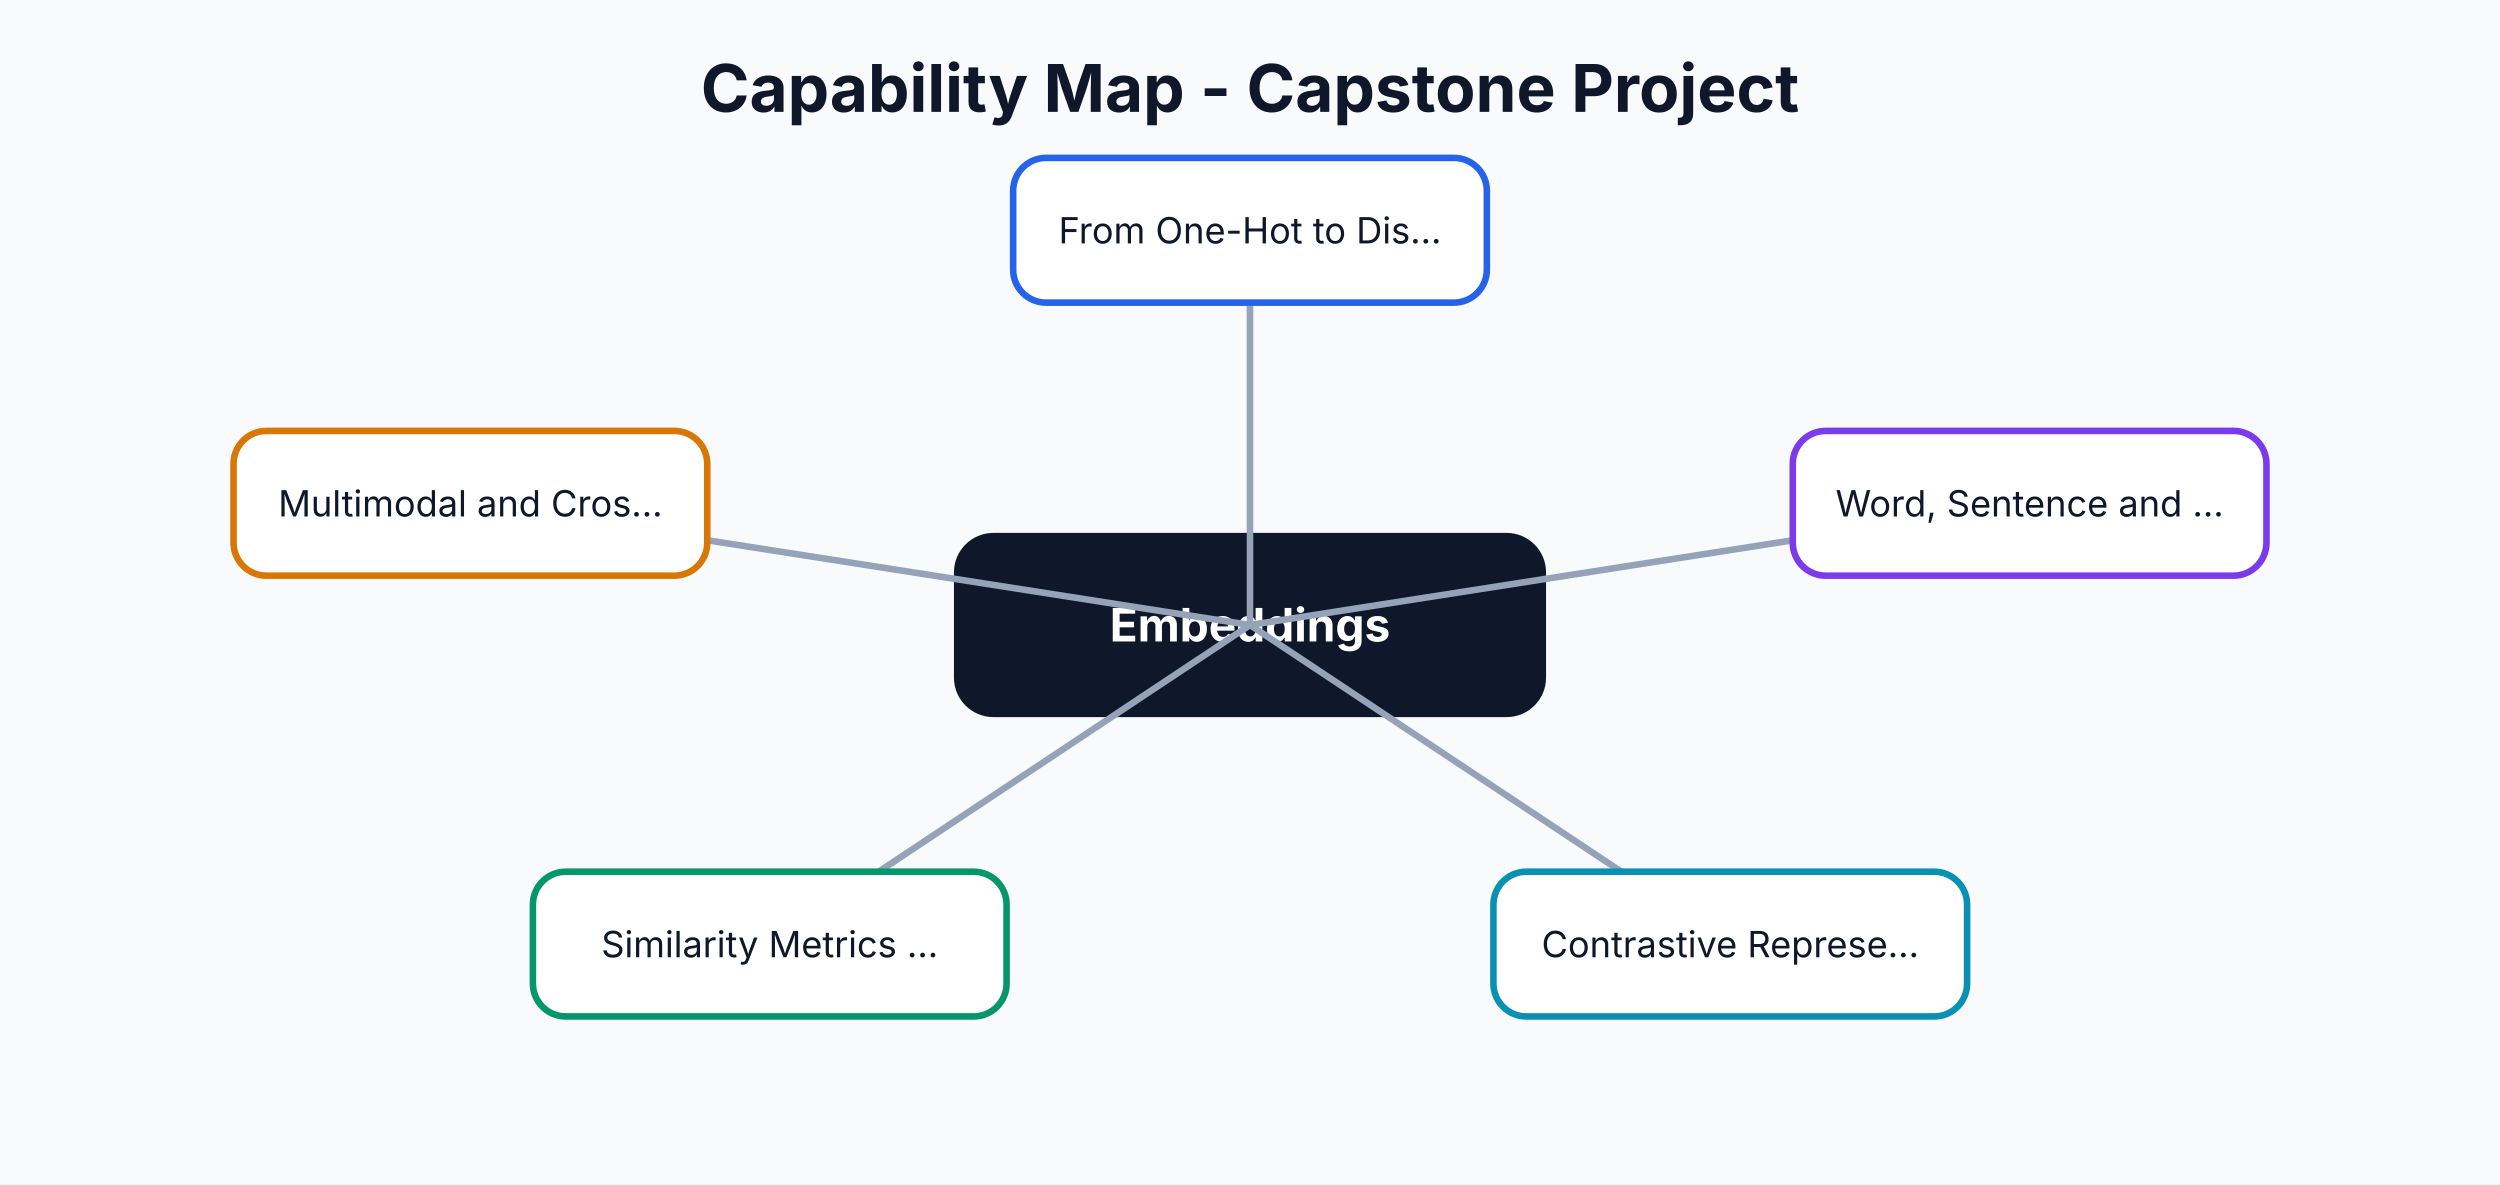
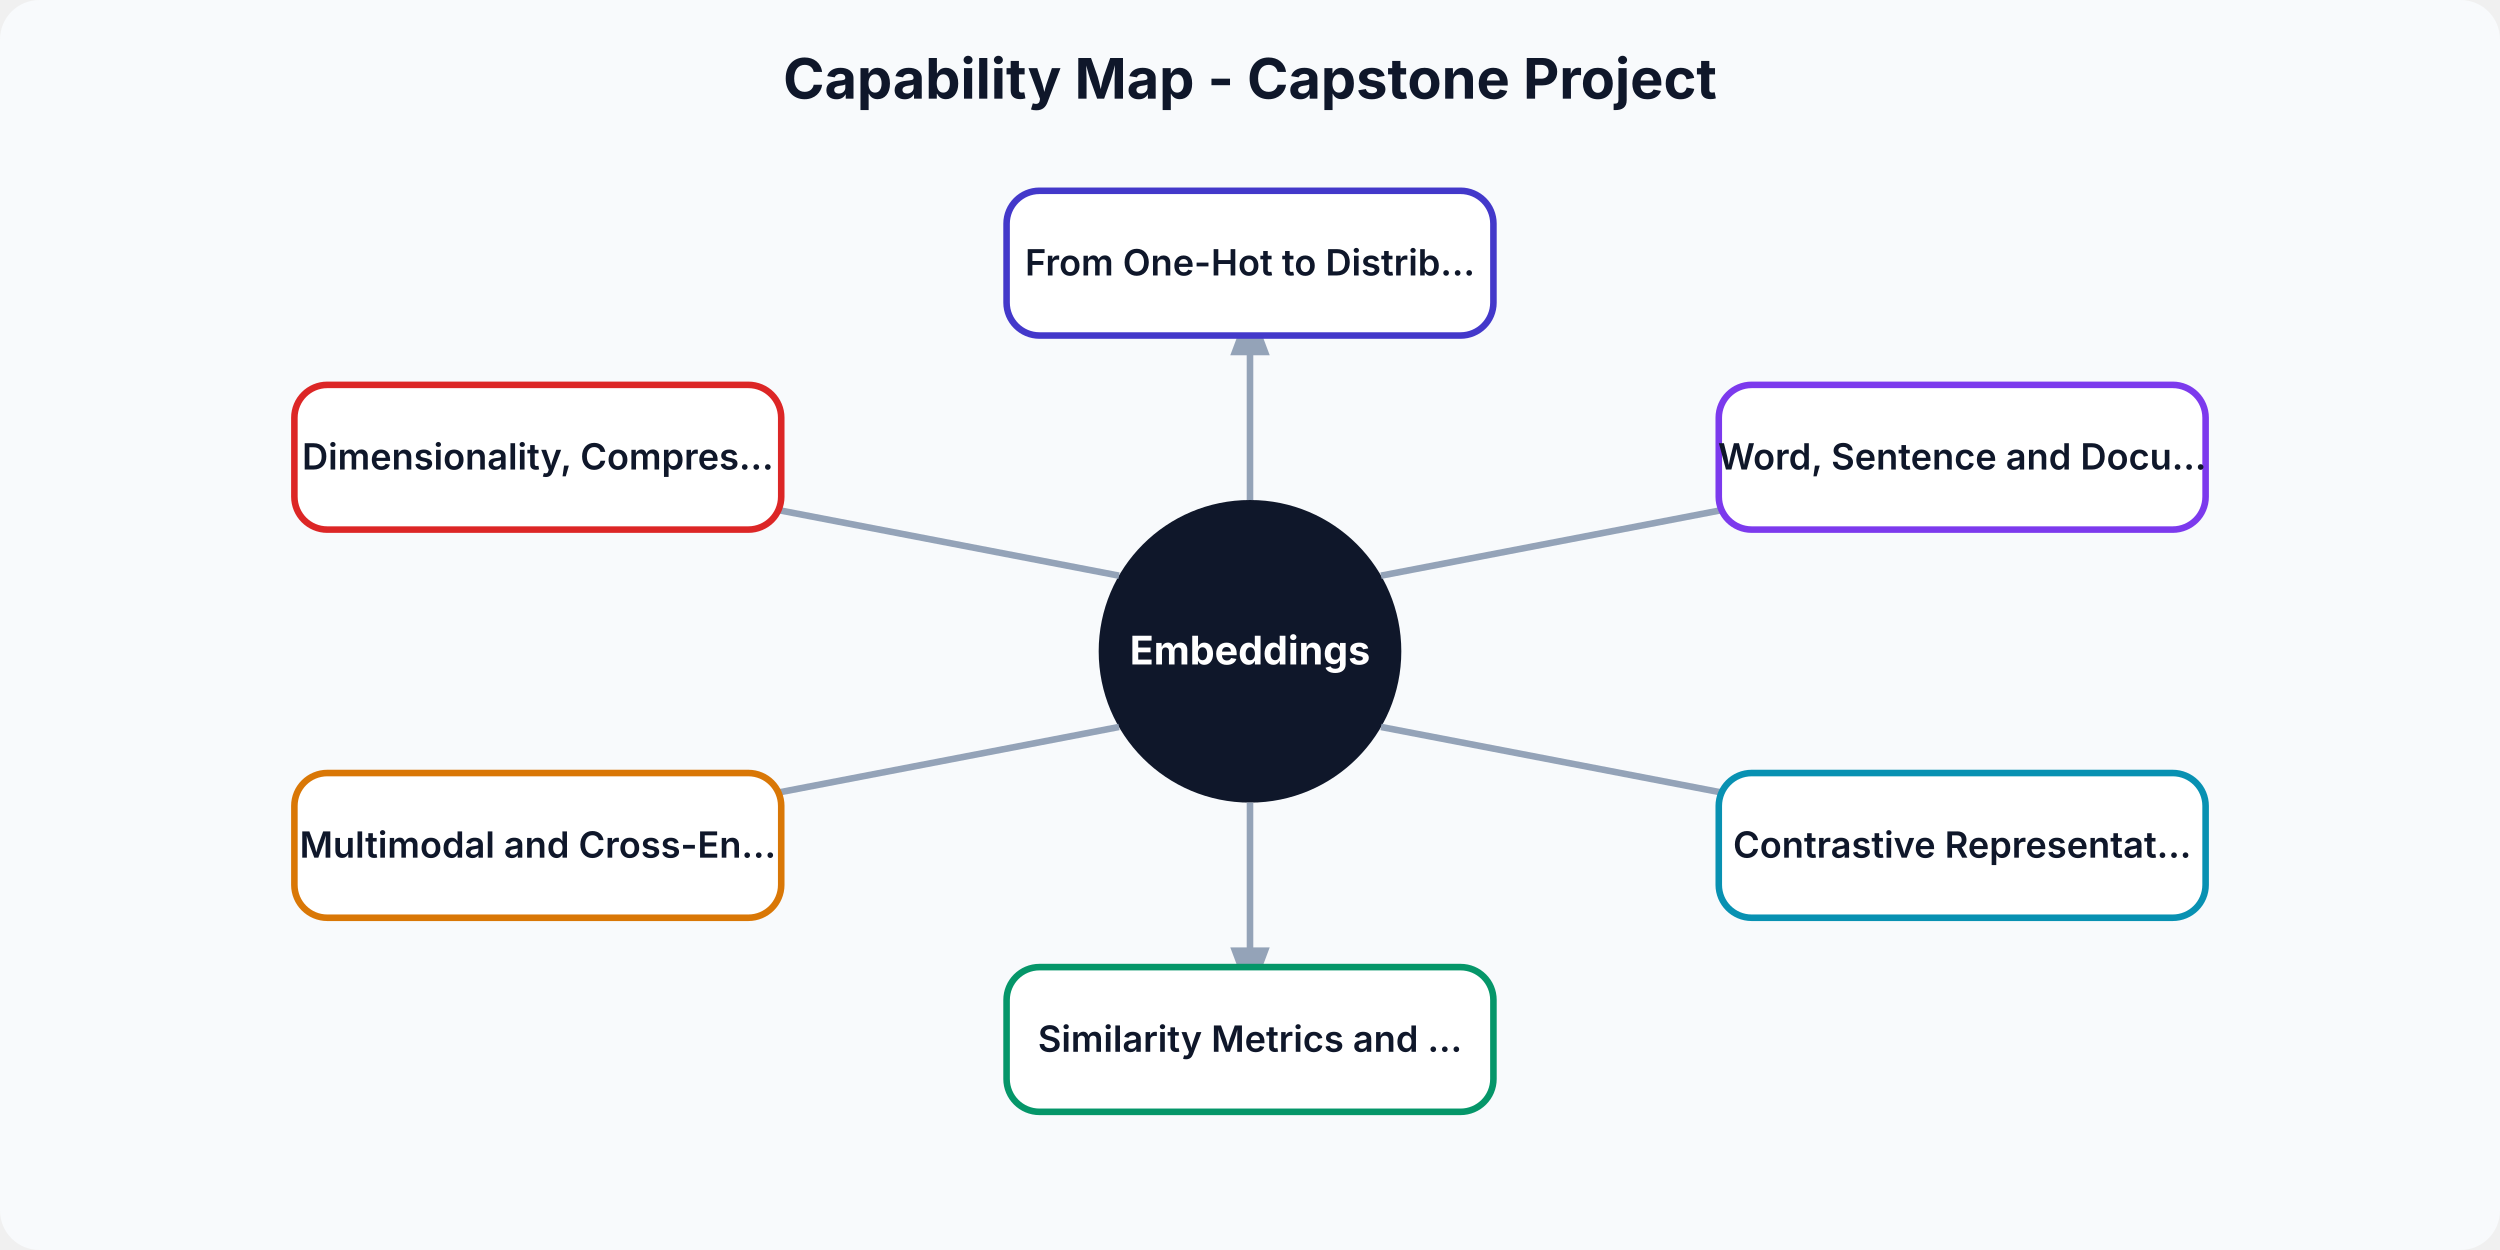
- <svg xmlns="http://www.w3.org/2000/svg" width="760" height="360" viewBox="0 0 760 360" font-family="Inter, Arial, sans-serif">
-   <rect width="760" height="360" fill="#f8fafc" />
-   <text x="380" y="34" text-anchor="middle" font-size="20" font-weight="700" fill="#0f172a">Capability Map - Capstone Project</text>
-   <rect x="290" y="162" width="180" height="56" rx="12" fill="#0f172a" />
-   <text x="380" y="195" text-anchor="middle" font-size="14" font-weight="700" fill="#ffffff">Embeddings</text>
-   <line x1="380" y1="190" x2="380" y2="70" stroke="#94a3b8" stroke-width="2" />
-   <rect x="308" y="48" width="144" height="44" rx="10" fill="#ffffff" stroke="#2563eb" stroke-width="2" />
-   <text x="380" y="74" text-anchor="middle" font-size="11" fill="#0f172a">From One-Hot to Dis…</text>
-   <line x1="380" y1="190" x2="617" y2="153" stroke="#94a3b8" stroke-width="2" />
-   <rect x="545" y="131" width="144" height="44" rx="10" fill="#ffffff" stroke="#7c3aed" stroke-width="2" />
-   <text x="617" y="157" text-anchor="middle" font-size="11" fill="#0f172a">Word, Sentence and …</text>
-   <line x1="380" y1="190" x2="526" y2="287" stroke="#94a3b8" stroke-width="2" />
-   <rect x="454" y="265" width="144" height="44" rx="10" fill="#ffffff" stroke="#0891b2" stroke-width="2" />
-   <text x="526" y="291" text-anchor="middle" font-size="11" fill="#0f172a">Contrastive Represe…</text>
-   <line x1="380" y1="190" x2="234" y2="287" stroke="#94a3b8" stroke-width="2" />
-   <rect x="162" y="265" width="144" height="44" rx="10" fill="#ffffff" stroke="#059669" stroke-width="2" />
-   <text x="234" y="291" text-anchor="middle" font-size="11" fill="#0f172a">Similarity Metrics …</text>
-   <line x1="380" y1="190" x2="143" y2="153" stroke="#94a3b8" stroke-width="2" />
-   <rect x="71" y="131" width="144" height="44" rx="10" fill="#ffffff" stroke="#d97706" stroke-width="2" />
-   <text x="143" y="157" text-anchor="middle" font-size="11" fill="#0f172a">Multimodal and Cros…</text>
+ <svg xmlns="http://www.w3.org/2000/svg" width="760" height="380" viewBox="0 0 760 380" font-family="Inter, Segoe UI, Arial, sans-serif">
+   <defs>
+     <marker id="arrow" markerWidth="10" markerHeight="10" refX="8" refY="3" orient="auto" markerUnits="strokeWidth">
+       <path d="M0,0 L8,3 L0,6 z" fill="#94a3b8" />
+     </marker>
+     <marker id="arrowA" markerWidth="10" markerHeight="10" refX="8" refY="3" orient="auto" markerUnits="strokeWidth">
+       <path d="M0,0 L8,3 L0,6 z" fill="#4338ca" />
+     </marker>
+   </defs>
+   <rect width="760" height="380" rx="12" fill="#f8fafc" />
+   <text x="380" y="30" text-anchor="middle" font-size="17" font-weight="700" fill="#0f172a">Capability Map - Capstone Project</text>
+   <circle cx="380.0" cy="198.0" r="46" fill="#0f172a" />
+   <text x="380.0" y="202.0" text-anchor="middle" font-size="12" font-weight="700" fill="#ffffff">Embeddings</text>
+   <line x1="380.0" y1="152.0" x2="380.0" y2="92.0" stroke="#94a3b8" stroke-width="2" marker-end="url(#arrow)" />
+   <rect x="306.0" y="58.0" width="148" height="44" rx="10" fill="#ffffff" stroke="#4338ca" stroke-width="2" />
+   <text x="380.0" y="83.74" text-anchor="middle" font-size="11" font-weight="600" fill="#0f172a">From One-Hot to Distrib…</text>
+   <line x1="419.837" y1="175.0" x2="575.722" y2="145.0" stroke="#94a3b8" stroke-width="2" marker-end="url(#arrow)" />
+   <rect x="522.506" y="117.0" width="148" height="44" rx="10" fill="#ffffff" stroke="#7c3aed" stroke-width="2" />
+   <text x="596.506" y="142.74" text-anchor="middle" font-size="11" font-weight="600" fill="#0f172a">Word, Sentence and Docu…</text>
+   <line x1="419.837" y1="221.0" x2="575.722" y2="251.0" stroke="#94a3b8" stroke-width="2" marker-end="url(#arrow)" />
+   <rect x="522.506" y="235.0" width="148" height="44" rx="10" fill="#ffffff" stroke="#0891b2" stroke-width="2" />
+   <text x="596.506" y="260.74" text-anchor="middle" font-size="11" font-weight="600" fill="#0f172a">Contrastive Representat…</text>
+   <line x1="380.0" y1="244.0" x2="380.0" y2="304.0" stroke="#94a3b8" stroke-width="2" marker-end="url(#arrow)" />
+   <rect x="306.0" y="294.0" width="148" height="44" rx="10" fill="#ffffff" stroke="#059669" stroke-width="2" />
+   <text x="380.0" y="319.74" text-anchor="middle" font-size="11" font-weight="600" fill="#0f172a">Similarity Metrics and …</text>
+   <line x1="340.163" y1="221.0" x2="184.278" y2="251" stroke="#94a3b8" stroke-width="2" marker-end="url(#arrow)" />
+   <rect x="89.494" y="235" width="148" height="44" rx="10" fill="#ffffff" stroke="#d97706" stroke-width="2" />
+   <text x="163.494" y="260.74" text-anchor="middle" font-size="11" font-weight="600" fill="#0f172a">Multimodal and Cross-En…</text>
+   <line x1="340.163" y1="175.0" x2="184.278" y2="145.0" stroke="#94a3b8" stroke-width="2" marker-end="url(#arrow)" />
+   <rect x="89.494" y="117.0" width="148" height="44" rx="10" fill="#ffffff" stroke="#dc2626" stroke-width="2" />
+   <text x="163.494" y="142.74" text-anchor="middle" font-size="11" font-weight="600" fill="#0f172a">Dimensionality, Compres…</text>
</svg>
